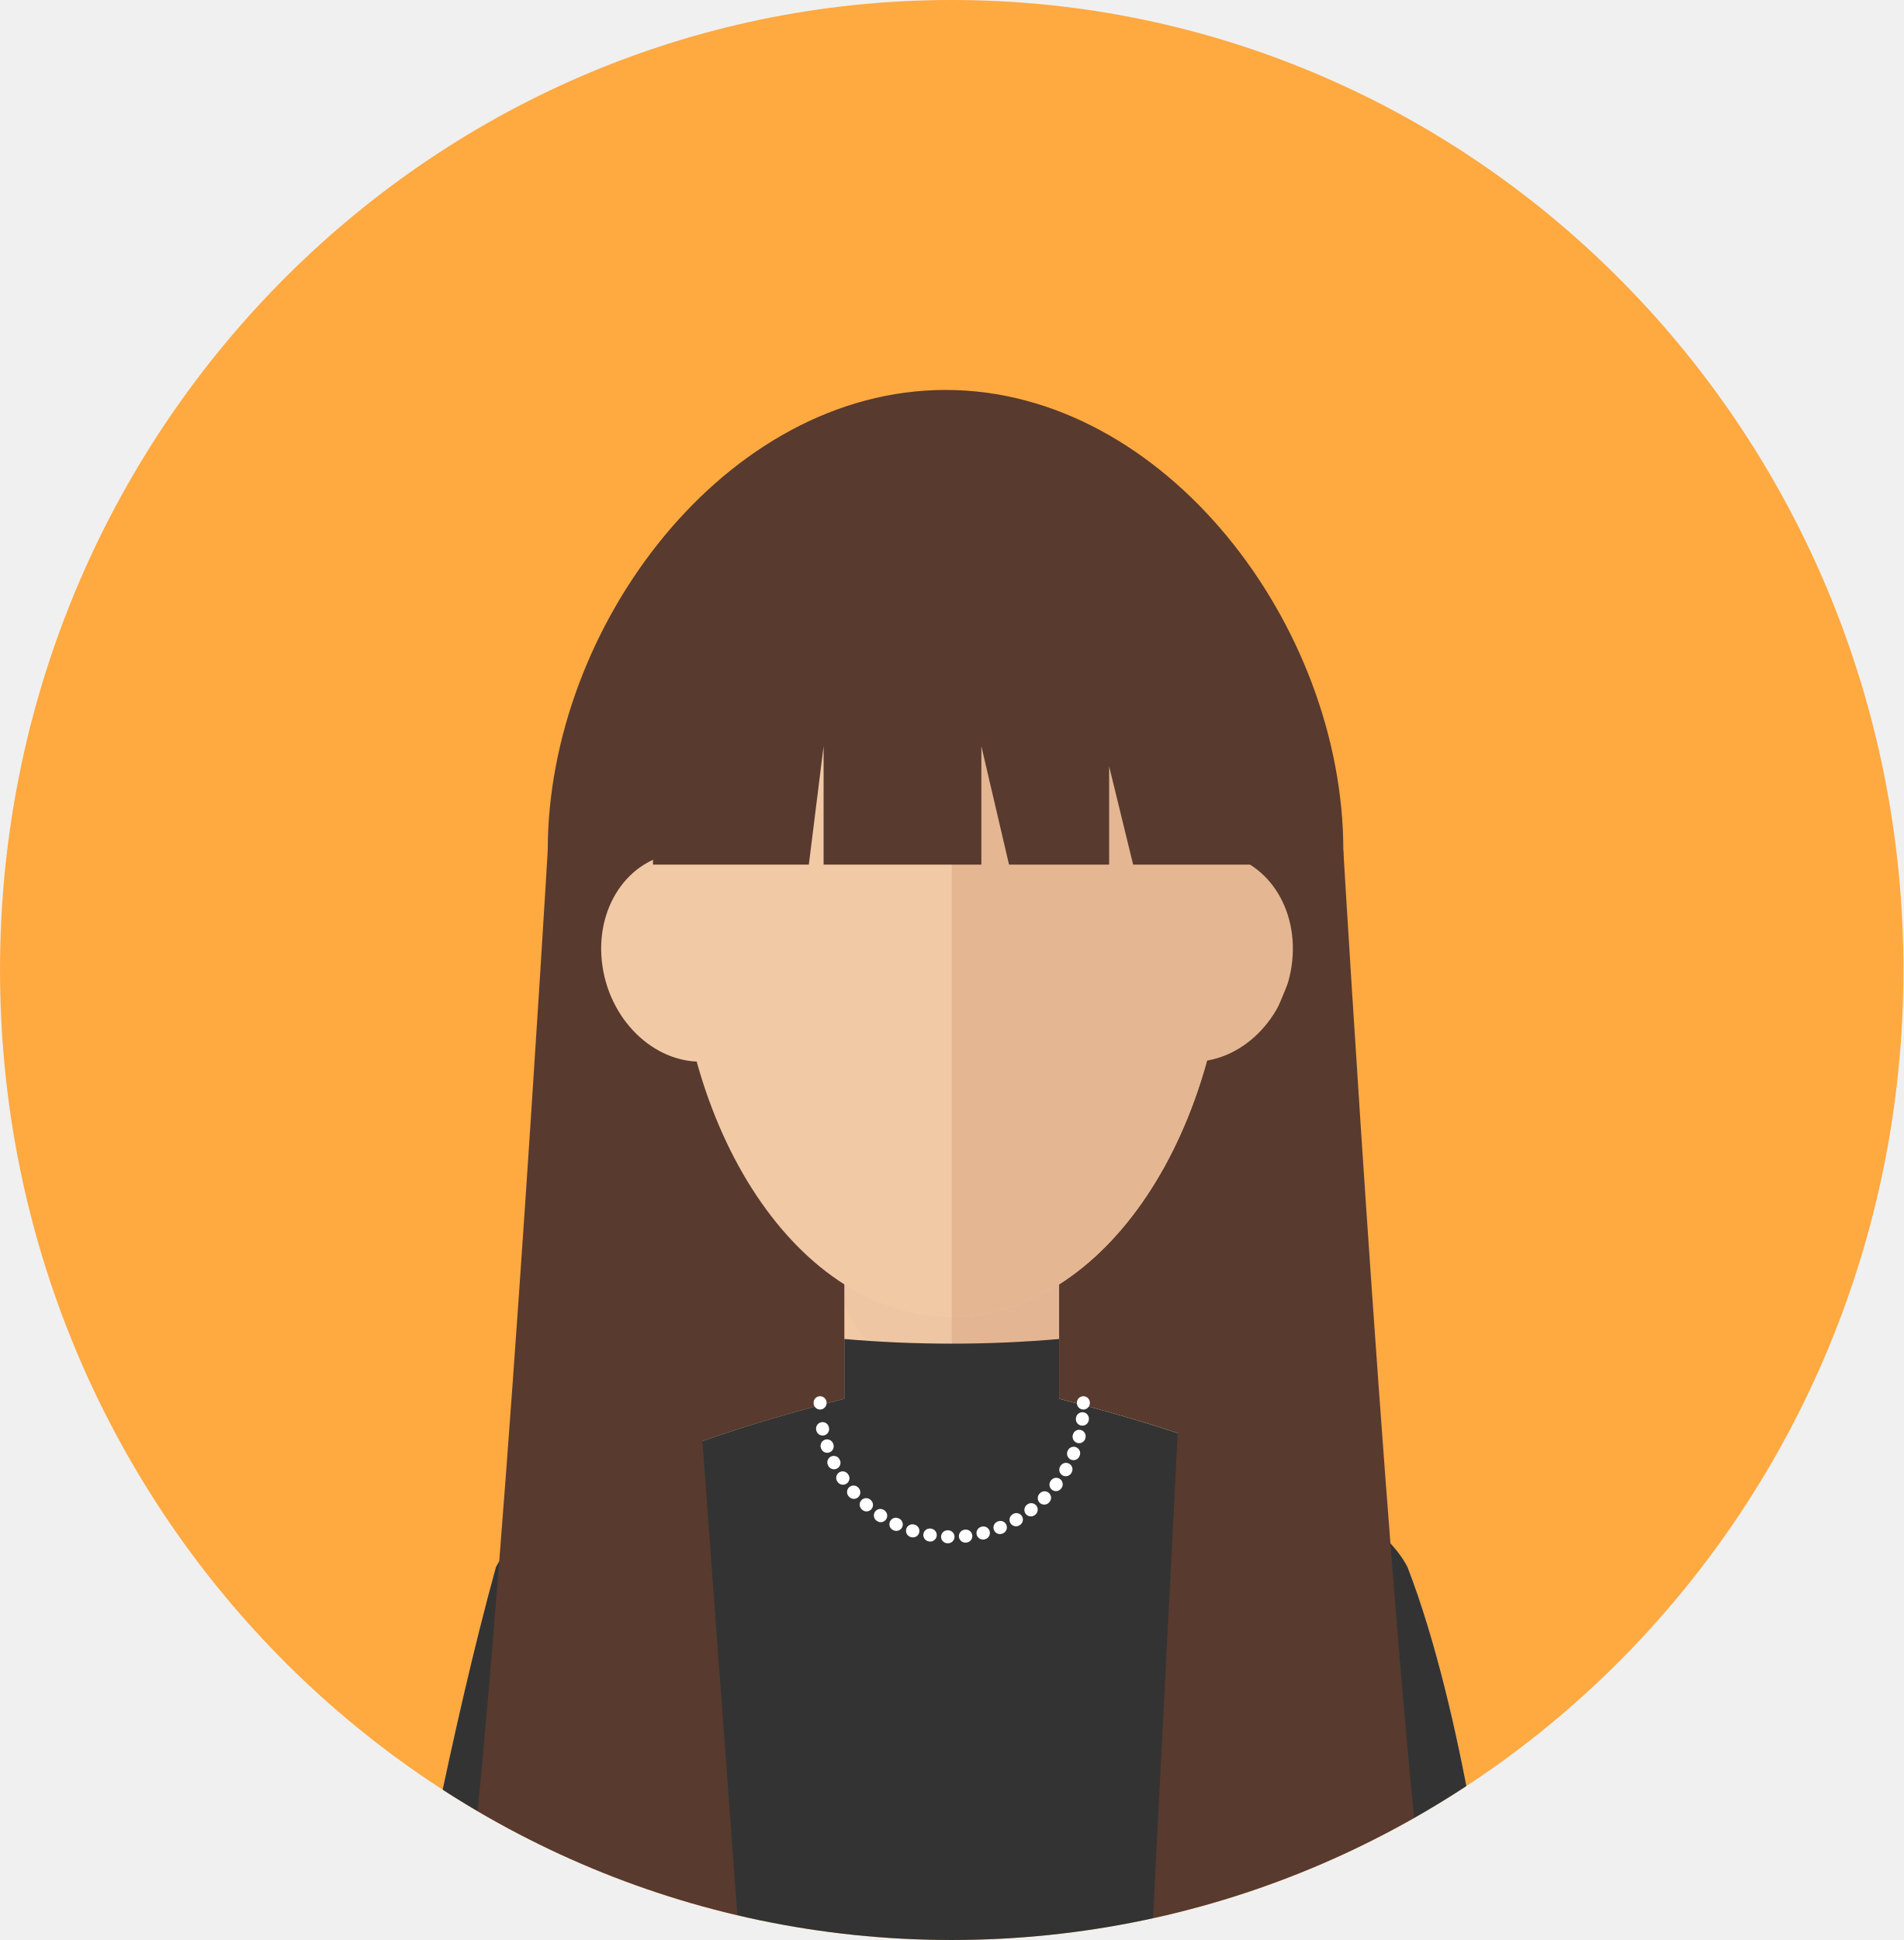
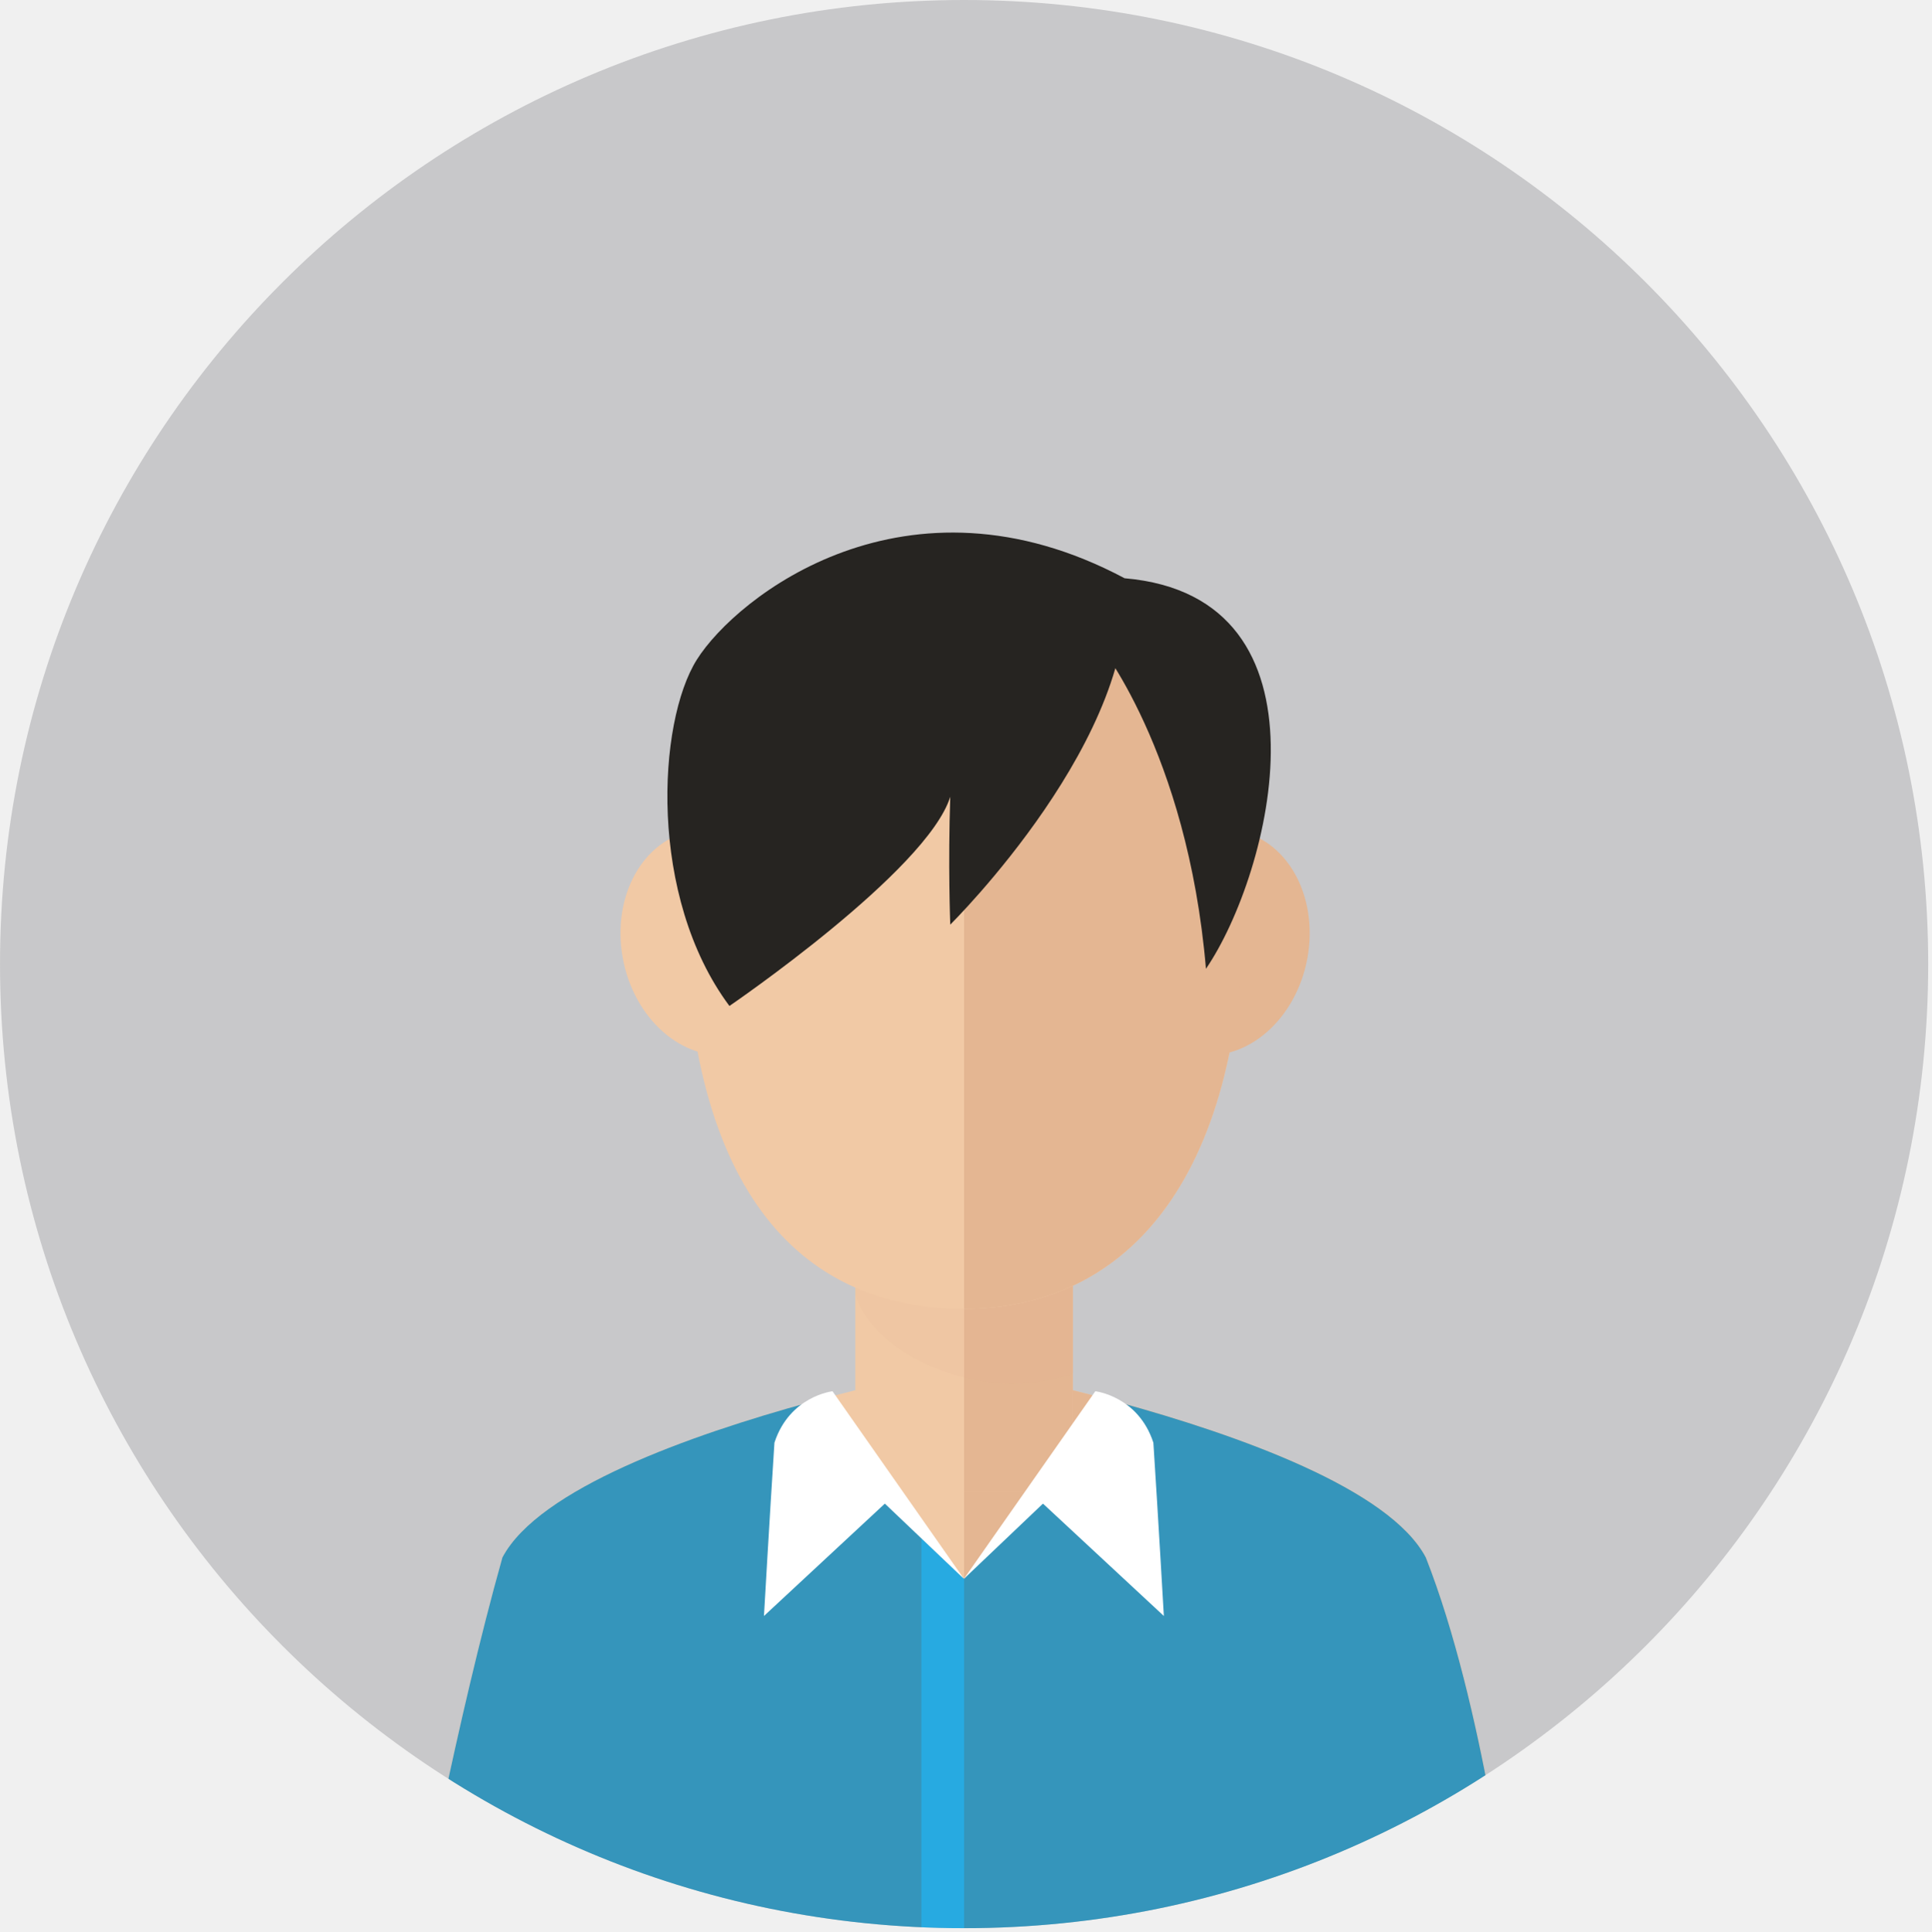
- <svg xmlns="http://www.w3.org/2000/svg" width="210" height="214" viewBox="0 0 210 214" fill="none">
-   <path d="M105.001 213.999C162.99 213.999 210 166.093 210 106.999C210 47.905 162.99 0 105.001 0C47.011 0 0.002 47.905 0.002 106.999C0.002 166.093 47.011 213.999 105.001 213.999Z" fill="#FFA941" />
-   <mask id="mask0_1_51" style="mask-type:luminance" maskUnits="userSpaceOnUse" x="0" y="0" width="210" height="214">
-     <path d="M105.001 213.999C162.99 213.999 210 166.093 210 106.999C210 47.905 162.99 0 105.001 0C47.011 0 0.002 47.905 0.002 106.999C0.002 166.093 47.011 213.999 105.001 213.999Z" fill="white" />
+ <svg xmlns="http://www.w3.org/2000/svg" width="145" height="145" viewBox="0 0 145 145" fill="none">
+   <path d="M72.387 144.772C112.365 144.772 144.773 112.364 144.773 72.386C144.773 32.408 112.365 0 72.387 0C32.409 0 0.001 32.408 0.001 72.386C0.001 112.364 32.409 144.772 72.387 144.772Z" fill="#C8C8CA" />
+   <mask id="mask0_1_146" style="mask-type:luminance" maskUnits="userSpaceOnUse" x="0" y="0" width="145" height="145">
+     <path d="M72.387 144.772C112.365 144.772 144.773 112.364 144.773 72.386C144.773 32.408 112.365 0 72.387 0C32.409 0 0.001 32.408 0.001 72.386C0.001 112.364 32.409 144.772 72.387 144.772Z" fill="white" />
  </mask>
-   <g mask="url(#mask0_1_51)">
-     <path d="M148.205 93.772C148.205 69.072 128.558 43.015 104.319 43.015C80.08 43.015 60.433 69.072 60.433 93.772C60.433 118.473 80.08 138.495 104.319 138.495C128.558 138.493 148.205 118.471 148.205 93.772Z" fill="#583A2F" />
-     <path d="M79.744 188.985H135.462C135.462 188.985 141.148 127.123 140.423 102.622C139.698 78.122 116.73 63.093 96.181 63.093C75.633 63.093 54.359 157.585 79.744 188.985Z" fill="#583A2F" />
-     <path d="M155.285 172.858C150.808 164.219 130.252 157.713 116.847 154.296V125.063H93.154V154.296C79.75 157.713 59.194 164.219 54.716 172.858C49.713 190.977 45.528 214 45.528 214H105.001H164.473C164.473 214 161.646 189.314 155.285 172.858Z" fill="#F1C9A5" />
-     <path d="M155.285 172.858C150.808 164.219 130.252 157.713 116.847 154.296V125.063H105.001V151.608V165.47V214H164.473C164.473 214 161.646 189.314 155.285 172.858Z" fill="#E4B692" />
-     <path opacity="0.1" d="M93.154 143.787C95.285 150.02 103.884 153.593 110.199 153.593C112.484 153.593 114.706 153.203 116.847 152.489V125.063H93.154V143.787Z" fill="#DDAC8C" />
-     <path d="M135.462 99.566C135.462 74.327 121.824 59.975 105.001 59.975C88.177 59.975 74.539 74.327 74.539 99.566C74.539 124.804 88.177 145.266 105.001 145.266C121.823 145.266 135.462 124.805 135.462 99.566Z" fill="#F1C9A5" />
-     <path d="M130.825 117.07C125.303 116.529 121.575 110.95 122.509 104.619C123.433 98.282 128.662 93.577 134.187 94.117C139.707 94.656 143.429 100.232 142.497 106.569C141.572 112.906 136.347 117.607 130.825 117.07Z" fill="#E4B692" />
-     <path d="M66.467 106.569C65.534 100.232 69.258 94.656 74.774 94.117C80.302 93.579 85.531 98.282 86.458 104.619C87.391 110.95 83.659 116.529 78.141 117.07C72.617 117.607 67.394 112.906 66.467 106.569Z" fill="#F1C9A5" />
-     <path d="M135.462 99.566C135.462 74.327 121.824 59.975 105.001 59.975V145.266C121.823 145.266 135.462 124.805 135.462 99.566Z" fill="#E4B692" />
-     <path d="M116.847 154.298V147.704C113.018 148.039 109.058 148.217 105.001 148.217C100.944 148.217 96.984 148.039 93.154 147.704V154.298C79.75 157.714 59.194 164.221 54.716 172.859C49.713 190.979 45.528 214.001 45.528 214.001H105.001H164.473C164.473 214.001 161.647 189.316 155.285 172.859C150.808 164.221 130.252 157.713 116.847 154.298Z" fill="#333333" />
-     <path d="M90.476 154.733C90.476 154.745 90.476 154.757 90.476 154.768" stroke="white" stroke-width="1.431" stroke-linecap="round" stroke-linejoin="round" />
-     <path d="M90.748 157.588C92.053 164.395 97.938 169.531 105.002 169.531C112.549 169.531 118.752 163.665 119.458 156.163" stroke="white" stroke-width="1.431" stroke-linecap="round" stroke-linejoin="round" stroke-dasharray="0.05 1.92" />
-     <path d="M119.525 154.768C119.525 154.756 119.525 154.744 119.525 154.733" stroke="white" stroke-width="1.431" stroke-linecap="round" stroke-linejoin="round" />
-     <path d="M60.433 93.772C60.433 93.772 55.083 184.203 51.094 214.001H81.556L75.365 130.087" fill="#583A2F" />
-     <path d="M148.204 93.772C148.204 93.772 153.553 184.203 157.542 214.001H127.081L131.115 134.907" fill="#583A2F" />
-     <path d="M106.753 54.913C88.547 54.913 72.038 75.573 72.038 95.152C72.038 95.227 72.043 95.299 72.043 95.373H89.236L90.864 82.308V95.373H108.27V82.308L111.322 95.373H122.367V84.525L125.015 95.373H137.96C137.96 95.298 137.964 95.226 137.964 95.152C137.964 75.573 124.957 54.913 106.753 54.913Z" fill="#583A2F" />
+   <g mask="url(#mask0_1_146)">
+     <path d="M107.053 116.94C102.387 108.107 72.387 102.564 72.387 102.564C72.387 102.564 42.387 108.107 37.721 116.94C34.272 129.198 31.387 144.773 31.387 144.773H72.387H113.387C113.387 144.773 111.438 128.073 107.053 116.94Z" fill="#F1C9A5" />
+     <path d="M72.387 102.564C72.387 102.564 102.387 108.107 107.053 116.94C111.439 128.073 113.387 144.773 113.387 144.773H72.387V102.564Z" fill="#E4B692" />
+     <path d="M80.554 84.606H64.22V111.942H80.554V84.606Z" fill="#F1C9A5" />
+     <path d="M80.554 84.606H72.387V111.942H80.554V84.606Z" fill="#E4B692" />
+     <path opacity="0.1" d="M64.22 97.273C65.689 101.49 71.617 103.907 75.971 103.907C77.546 103.907 79.078 103.643 80.554 103.16V84.606H64.22V97.273Z" fill="#DDAC8C" />
+     <path d="M93.387 67.357C93.387 50.283 83.985 40.574 72.387 40.574C60.789 40.574 51.387 50.283 51.387 67.357C51.387 90.323 60.789 98.274 72.387 98.274C83.984 98.274 93.387 89.366 93.387 67.357Z" fill="#F1C9A5" />
+     <path d="M90.19 79.197C86.383 78.798 83.813 74.697 84.458 70.041C85.095 65.381 88.7 61.921 92.509 62.317C96.314 62.713 98.88 66.813 98.238 71.473C97.599 76.134 93.997 79.591 90.19 79.197Z" fill="#E4B692" />
+     <path d="M46.685 71.474C46.042 66.814 48.609 62.714 52.412 62.318C56.223 61.921 59.828 65.381 60.467 70.042C61.109 74.698 58.537 78.8 54.733 79.198C50.925 79.591 47.323 76.134 46.685 71.474Z" fill="#F1C9A5" />
+     <path d="M93.387 67.357C93.387 50.283 83.985 40.574 72.387 40.574V98.274C83.984 98.274 93.387 89.366 93.387 67.357Z" fill="#E4B692" />
+     <path d="M107.053 116.94C104.327 111.782 92.971 107.749 83.988 105.284L72.387 118.544L60.786 105.284C51.803 107.749 40.446 111.782 37.721 116.94C34.272 129.198 31.387 144.773 31.387 144.773H72.387H113.387C113.387 144.773 111.438 128.073 107.053 116.94Z" fill="#3595BB" />
+     <path d="M54.766 75.53C54.766 75.53 69.601 65.406 71.347 59.822C71.172 64.883 71.347 69.421 71.347 69.421C71.347 69.421 85.834 55.11 84.437 43.416C68.031 34.688 55.29 44.812 52.322 49.524C49.354 54.236 48.656 67.327 54.766 75.53Z" fill="#262421" />
+     <path d="M82.342 48.127C82.342 48.127 89.15 56.332 90.546 72.738C95.433 65.581 100.669 44.811 84.437 43.416C83.04 46.033 82.342 48.127 82.342 48.127Z" fill="#262421" />
+     <path d="M87.385 121.332L78.308 112.895L72.372 118.543L82.237 104.459C82.237 104.459 85.454 104.815 86.598 108.319C86.956 113.826 87.385 121.332 87.385 121.332Z" fill="white" />
+     <path d="M69.179 144.773H72.387V118.544L69.179 115.505V144.773Z" fill="#27AAE1" />
+     <path d="M57.359 121.332L66.436 112.895L72.372 118.543L62.507 104.459C62.507 104.459 59.29 104.815 58.146 108.319C57.788 113.826 57.359 121.332 57.359 121.332Z" fill="white" />
  </g>
</svg>
